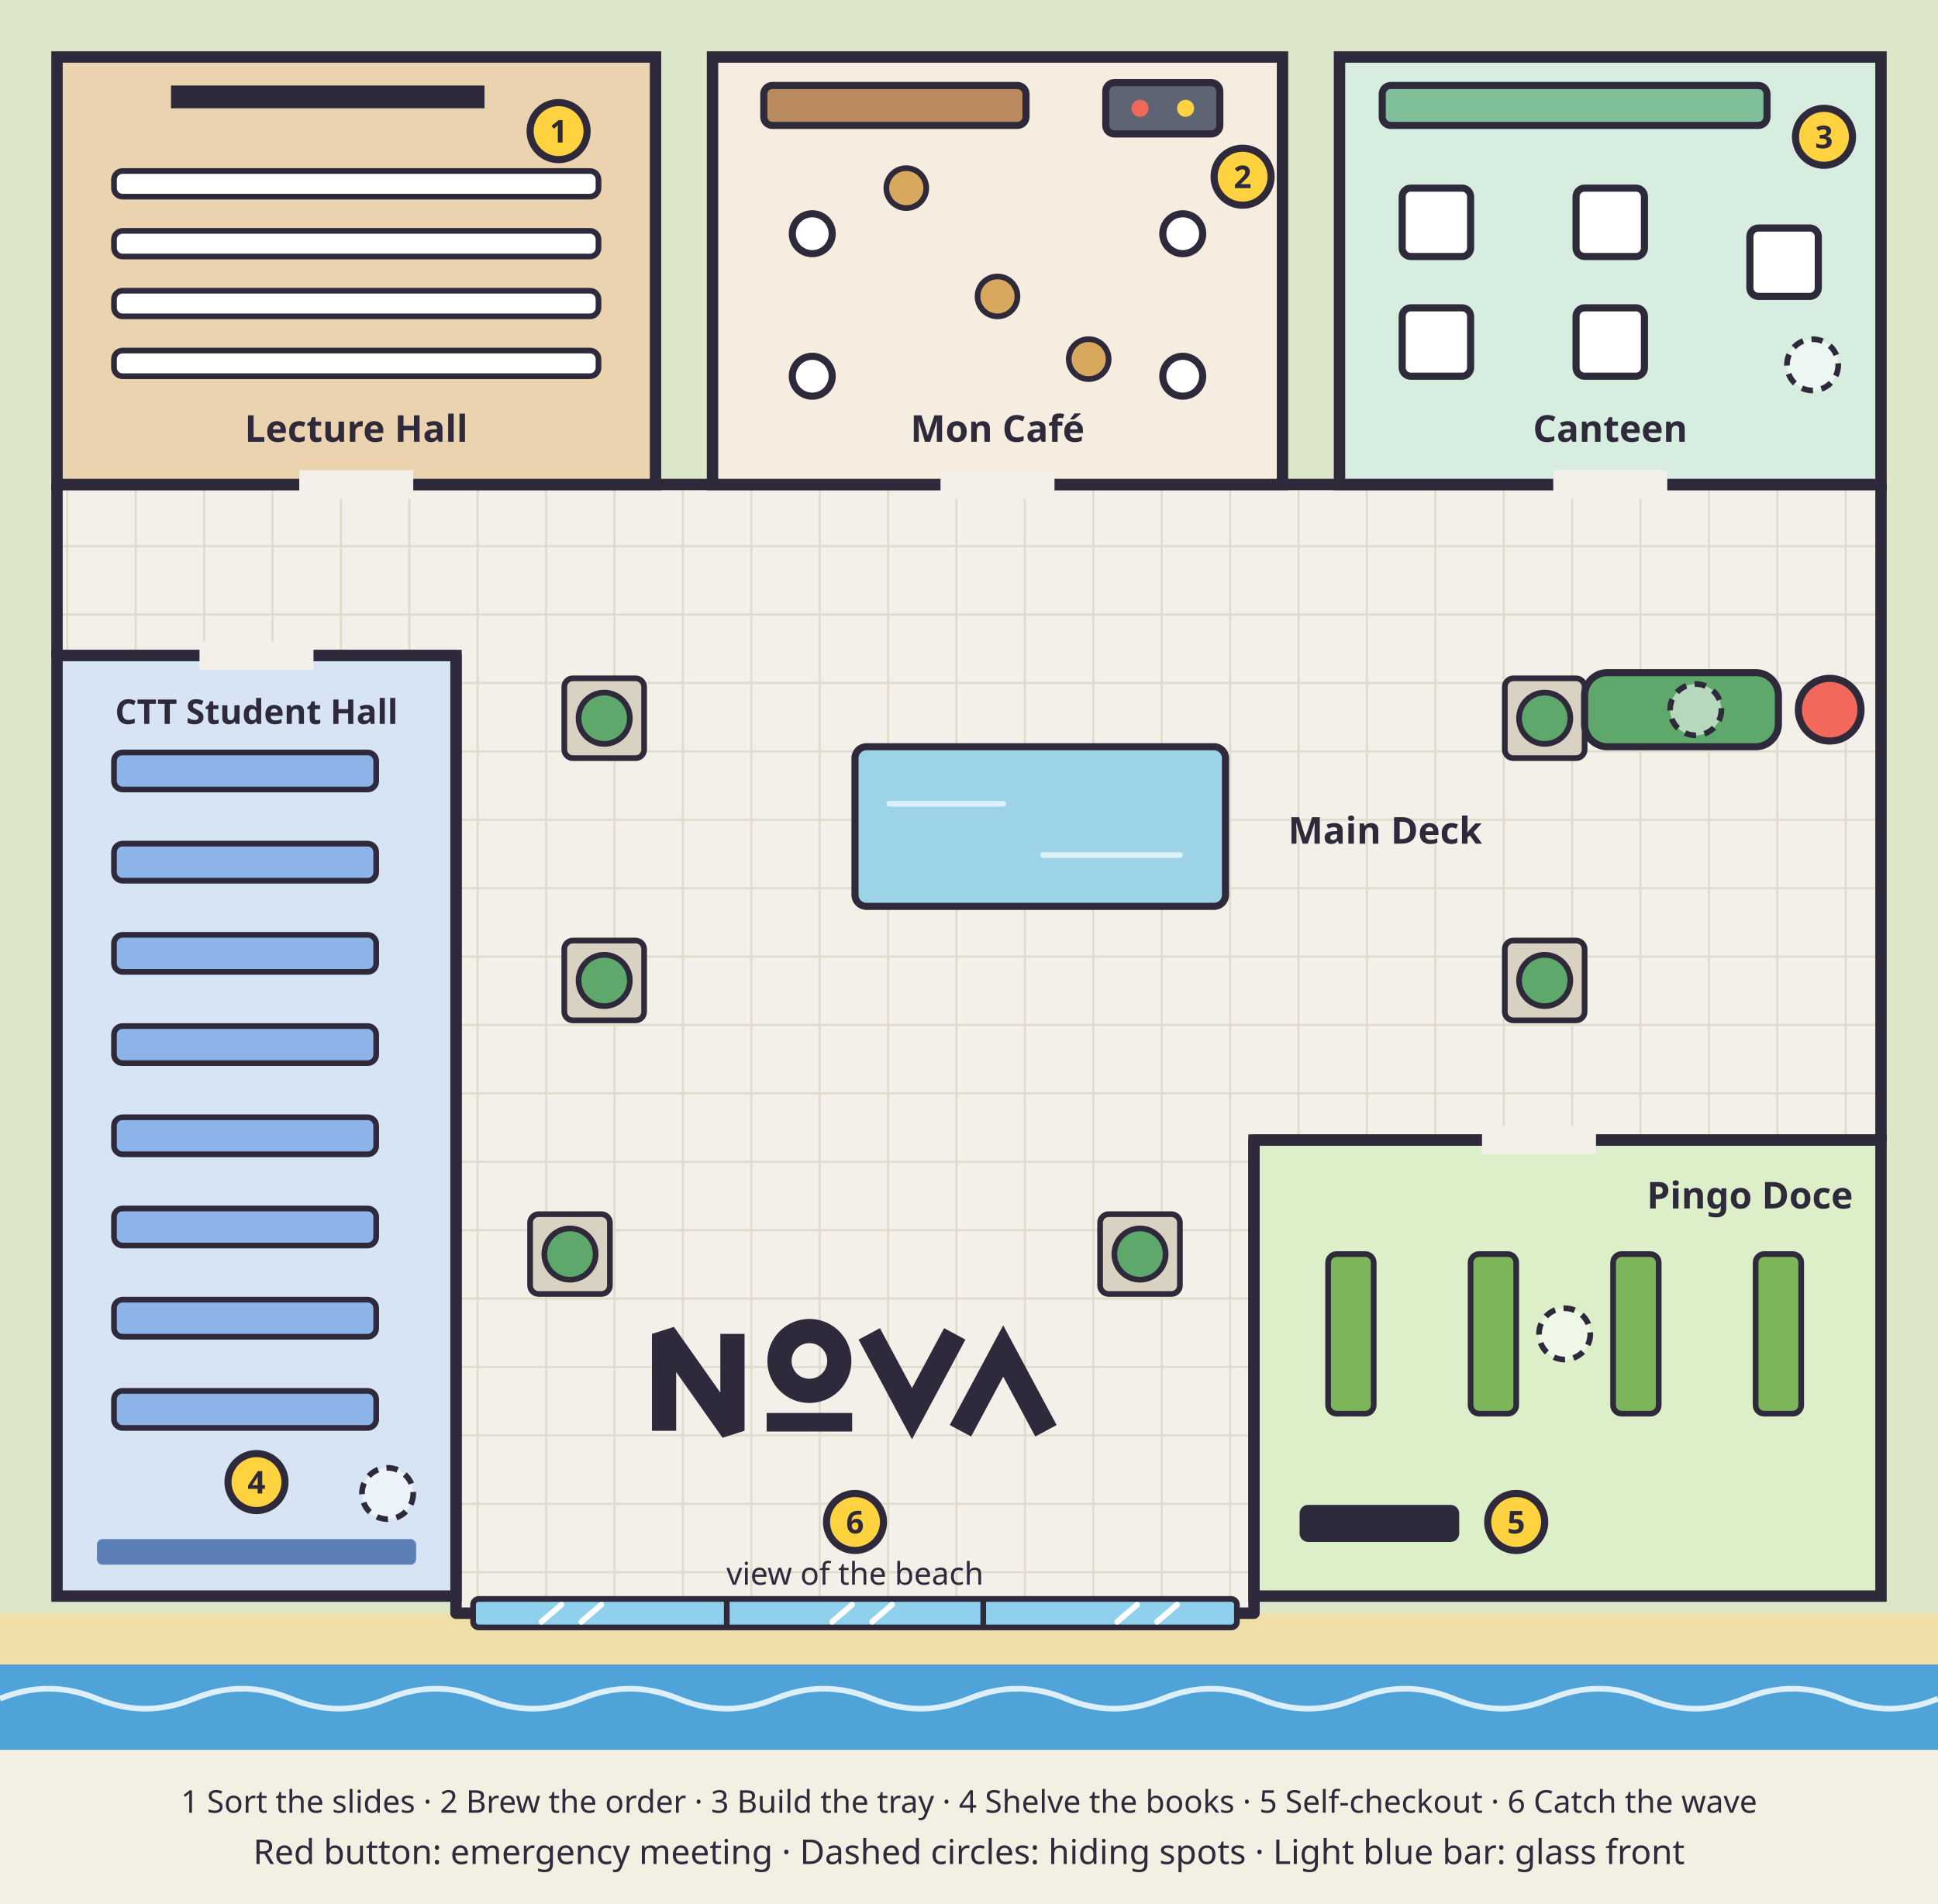
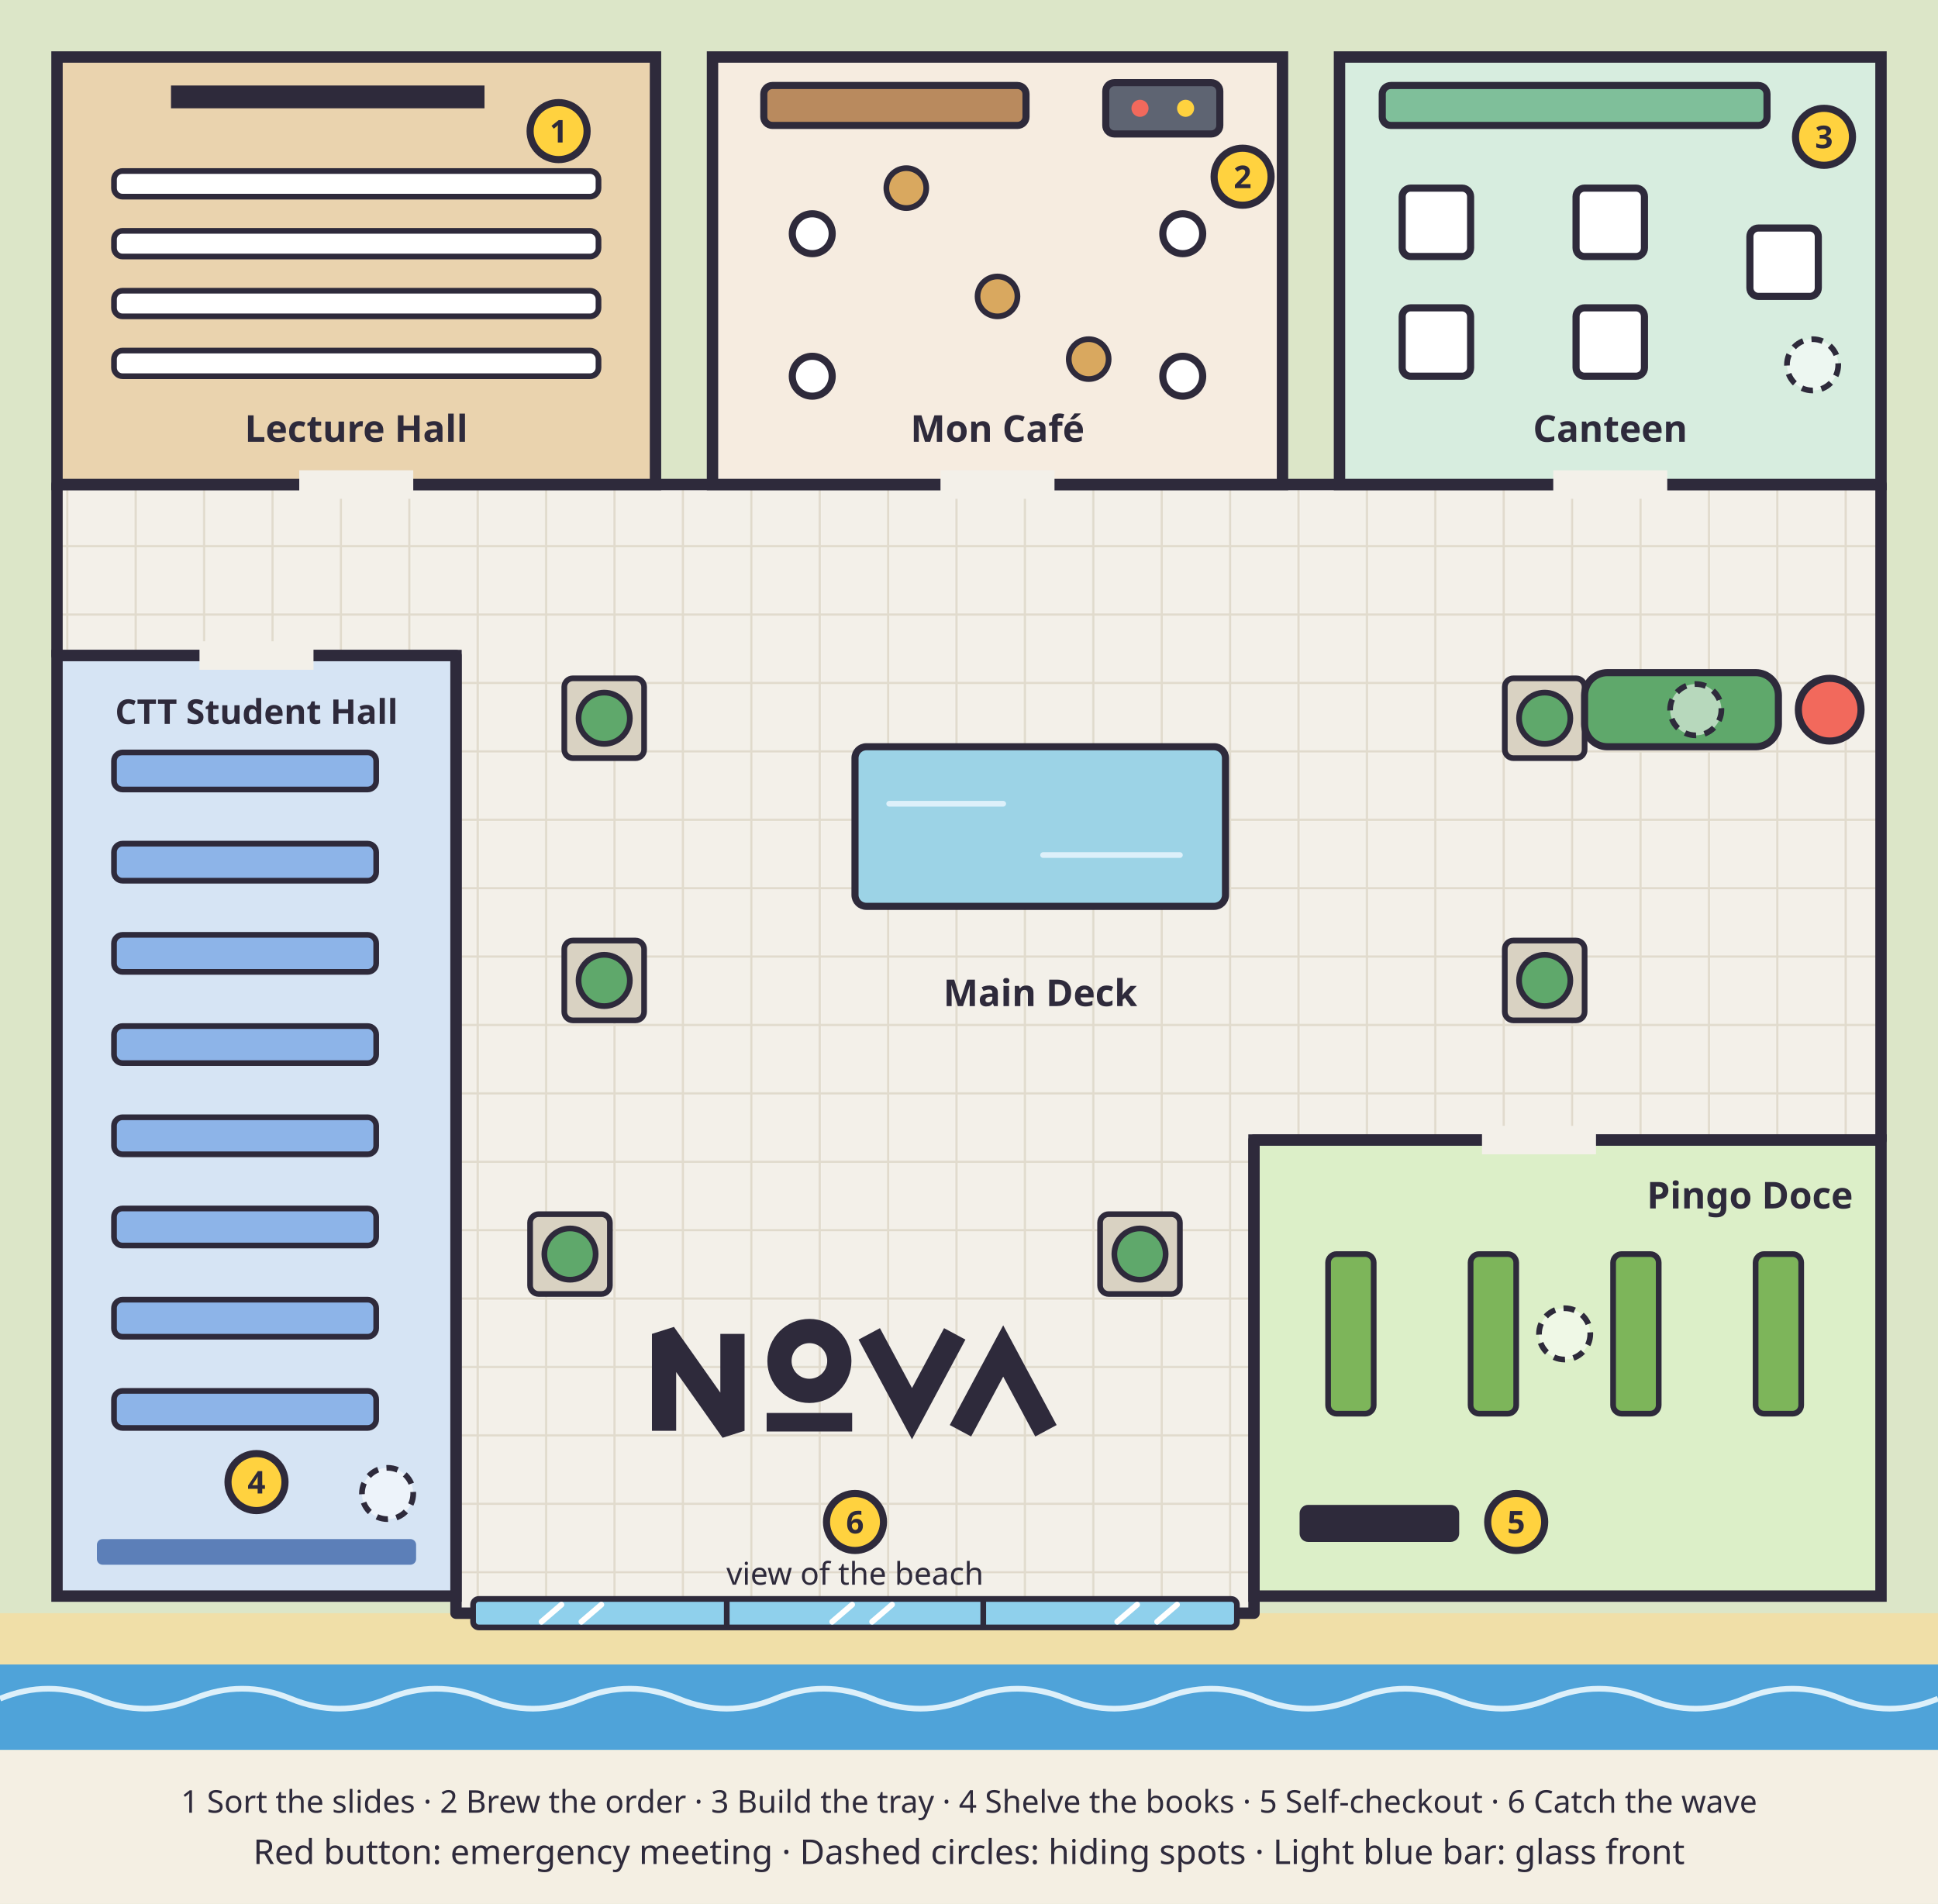
<svg xmlns="http://www.w3.org/2000/svg" viewBox="0 0 680 668" font-family="system-ui, sans-serif">
  <defs>
    <pattern id="paving" width="24" height="24" patternUnits="userSpaceOnUse">
      <rect width="24" height="24" fill="#F3F0E9" />
      <path d="M24 0V24H0" fill="none" stroke="#E1DBCD" stroke-width="1.5" />
    </pattern>
    <g id="tree">
      <rect x="-14" y="-14" width="28" height="28" rx="3" fill="#D9D2C2" stroke="#2E2A3B" stroke-width="2" />
      <circle r="9" fill="#5FA86B" stroke="#2E2A3B" stroke-width="2" />
    </g>
    <g id="col">
      <circle r="7" fill="#FFFFFF" stroke="#2E2A3B" stroke-width="2.5" />
    </g>
  </defs>
  <rect width="680" height="668" fill="#DCE6C8" />
  <rect x="0" y="566" width="680" height="18" fill="#F0DFA8" />
  <rect x="0" y="584" width="680" height="30" fill="#4FA3D9" />
  <path d="M0 596 q17 -7 34 0 t34 0 t34 0 t34 0 t34 0 t34 0 t34 0 t34 0 t34 0 t34 0 t34 0 t34 0 t34 0 t34 0 t34 0 t34 0 t34 0 t34 0 t34 0 t34 0" fill="none" stroke="#DDF0FA" stroke-width="2" />
  <rect x="0" y="614" width="680" height="54" fill="#F4EFE3" />
  <path d="M20 170 H660 V400 H440 V566 H160 V230 H20 Z" fill="url(#paving)" stroke="#2E2A3B" stroke-width="4" stroke-linejoin="round" />
  <rect x="300" y="262" width="130" height="56" rx="4" fill="#9CD3E6" stroke="#2E2A3B" stroke-width="2.5" />
  <path d="M312 282 h40 M366 300 h48" stroke="#DDF0FA" stroke-width="2" stroke-linecap="round" />
  <use href="#tree" x="212" y="252" />
  <use href="#tree" x="212" y="344" />
  <use href="#tree" x="542" y="252" />
  <use href="#tree" x="542" y="344" />
  <use href="#tree" x="200" y="440" />
  <use href="#tree" x="400" y="440" />
  <g transform="translate(-6,0)" fill="none" stroke="#2E2A3B" stroke-width="8.5" stroke-linecap="butt">
    <path d="M239 502 V468 L263 502 V468" stroke-linejoin="bevel" />
    <circle cx="290" cy="477.5" r="10.5" />
    <path d="M275 499 H305" stroke-width="6.5" />
    <path d="M311 468 L326 496 L341 468" stroke-linejoin="miter" />
    <path d="M343 502 L358 474 L373 502" stroke-linejoin="miter" />
  </g>
-   <text x="486" y="296" text-anchor="middle" font-size="13" font-weight="700" fill="#2E2A3B">Main Deck</text>
+   <text x="365" y="353" text-anchor="middle" font-size="13" font-weight="700" fill="#2E2A3B">Main Deck</text>
  <text x="300" y="556" text-anchor="middle" font-size="11" fill="#2E2A3B">view of the beach</text>
  <rect x="166" y="561" width="268" height="10" rx="2" fill="#8FD0EC" stroke="#2E2A3B" stroke-width="2" />
  <path d="M190 569 l7 -6 M204 569 l7 -6 M292 569 l7 -6 M306 569 l7 -6 M392 569 l7 -6 M406 569 l7 -6" stroke="#FFFFFF" stroke-width="2" stroke-linecap="round" />
  <path d="M255 561 v10 M345 561 v10" stroke="#2E2A3B" stroke-width="2" />
  <rect x="20" y="20" width="210" height="150" fill="#EAD3AE" stroke="#2E2A3B" stroke-width="4" />
  <rect x="60" y="30" width="110" height="8" fill="#2E2A3B" />
  <g fill="#FFFFFF" stroke="#2E2A3B" stroke-width="2">
    <rect x="40" y="60" width="170" height="9" rx="3" />
    <rect x="40" y="81" width="170" height="9" rx="3" />
    <rect x="40" y="102" width="170" height="9" rx="3" />
    <rect x="40" y="123" width="170" height="9" rx="3" />
  </g>
  <text x="125" y="155" text-anchor="middle" font-size="13" font-weight="700" fill="#2E2A3B">Lecture Hall</text>
  <rect x="250" y="20" width="200" height="150" fill="#F6ECE0" stroke="#2E2A3B" stroke-width="4" />
  <rect x="268" y="30" width="92" height="14" rx="3" fill="#B98A5E" stroke="#2E2A3B" stroke-width="2.5" />
  <rect x="388" y="29" width="40" height="18" rx="3" fill="#5E6472" stroke="#2E2A3B" stroke-width="2.5" />
  <circle cx="400" cy="38" r="3" fill="#F2695C" />
  <circle cx="416" cy="38" r="3" fill="#FFD23F" />
  <use href="#col" x="285" y="82" />
  <use href="#col" x="415" y="82" />
  <use href="#col" x="285" y="132" />
  <use href="#col" x="415" y="132" />
  <circle cx="350" cy="104" r="7" fill="#D9A85F" stroke="#2E2A3B" stroke-width="2" />
  <circle cx="318" cy="66" r="7" fill="#D9A85F" stroke="#2E2A3B" stroke-width="2" />
  <circle cx="382" cy="126" r="7" fill="#D9A85F" stroke="#2E2A3B" stroke-width="2" />
  <text x="350" y="155" text-anchor="middle" font-size="13" font-weight="700" fill="#2E2A3B">Mon Café</text>
  <rect x="470" y="20" width="190" height="150" fill="#D7EDDF" stroke="#2E2A3B" stroke-width="4" />
  <rect x="485" y="30" width="135" height="14" rx="3" fill="#7FBF9A" stroke="#2E2A3B" stroke-width="2.5" />
  <g fill="#FFFFFF" stroke="#2E2A3B" stroke-width="2.5">
    <rect x="492" y="66" width="24" height="24" rx="3" />
    <rect x="553" y="66" width="24" height="24" rx="3" />
    <rect x="614" y="80" width="24" height="24" rx="3" />
    <rect x="492" y="108" width="24" height="24" rx="3" />
    <rect x="553" y="108" width="24" height="24" rx="3" />
  </g>
  <text x="565" y="155" text-anchor="middle" font-size="13" font-weight="700" fill="#2E2A3B">Canteen</text>
  <rect x="20" y="230" width="140" height="330" fill="#D6E4F4" stroke="#2E2A3B" stroke-width="4" />
  <text x="90" y="254" text-anchor="middle" font-size="12" font-weight="700" fill="#2E2A3B">CTT Student Hall</text>
  <g fill="#8DB4E8" stroke="#2E2A3B" stroke-width="2">
    <rect x="40" y="264" width="92" height="13" rx="3" />
    <rect x="40" y="296" width="92" height="13" rx="3" />
    <rect x="40" y="328" width="92" height="13" rx="3" />
    <rect x="40" y="360" width="92" height="13" rx="3" />
    <rect x="40" y="392" width="92" height="13" rx="3" />
    <rect x="40" y="424" width="92" height="13" rx="3" />
    <rect x="40" y="456" width="92" height="13" rx="3" />
    <rect x="40" y="488" width="92" height="13" rx="3" />
  </g>
  <rect x="34" y="540" width="112" height="9" rx="2" fill="#5C7FB8" />
  <rect x="440" y="400" width="220" height="160" fill="#DCEFC8" stroke="#2E2A3B" stroke-width="4" />
  <g fill="#7DB55A" stroke="#2E2A3B" stroke-width="2">
    <rect x="466" y="440" width="16" height="56" rx="3" />
    <rect x="516" y="440" width="16" height="56" rx="3" />
    <rect x="566" y="440" width="16" height="56" rx="3" />
    <rect x="616" y="440" width="16" height="56" rx="3" />
  </g>
  <rect x="456" y="528" width="56" height="13" rx="3" fill="#2E2A3B" />
  <text x="614" y="424" text-anchor="middle" font-size="13" font-weight="700" fill="#2E2A3B">Pingo Doce</text>
  <g fill="#F3F0E9">
    <rect x="105" y="165" width="40" height="10" />
    <rect x="330" y="165" width="40" height="10" />
    <rect x="545" y="165" width="40" height="10" />
    <rect x="70" y="225" width="40" height="10" />
    <rect x="520" y="395" width="40" height="10" />
  </g>
  <rect x="556" y="236" width="68" height="26" rx="8" fill="#5FA86B" stroke="#2E2A3B" stroke-width="2.5" />
  <g fill="#FFFFFF" fill-opacity="0.55" stroke="#2E2A3B" stroke-width="2" stroke-dasharray="4 3">
    <circle cx="595" cy="249" r="9" />
    <circle cx="549" cy="468" r="9" />
    <circle cx="136" cy="524" r="9" />
    <circle cx="636" cy="128" r="9" />
  </g>
  <circle cx="642" cy="249" r="11" fill="#F2695C" stroke="#2E2A3B" stroke-width="2.5" />
  <g font-size="11" font-weight="700" fill="#2E2A3B" text-anchor="middle">
    <circle cx="196" cy="46" r="10" fill="#FFD23F" stroke="#2E2A3B" stroke-width="2.5" />
    <text x="196" y="50">1</text>
    <circle cx="436" cy="62" r="10" fill="#FFD23F" stroke="#2E2A3B" stroke-width="2.5" />
    <text x="436" y="66">2</text>
    <circle cx="640" cy="48" r="10" fill="#FFD23F" stroke="#2E2A3B" stroke-width="2.5" />
    <text x="640" y="52">3</text>
    <circle cx="90" cy="520" r="10" fill="#FFD23F" stroke="#2E2A3B" stroke-width="2.5" />
    <text x="90" y="524">4</text>
    <circle cx="532" cy="534" r="10" fill="#FFD23F" stroke="#2E2A3B" stroke-width="2.5" />
    <text x="532" y="538">5</text>
    <circle cx="300" cy="534" r="10" fill="#FFD23F" stroke="#2E2A3B" stroke-width="2.5" />
    <text x="300" y="538">6</text>
  </g>
  <text x="340" y="636" text-anchor="middle" font-size="11" fill="#2E2A3B">1 Sort the slides · 2 Brew the order · 3 Build the tray · 4 Shelve the books · 5 Self-checkout · 6 Catch the wave</text>
  <text x="340" y="654" text-anchor="middle" font-size="12" fill="#2E2A3B">Red button: emergency meeting · Dashed circles: hiding spots · Light blue bar: glass front</text>
</svg>
